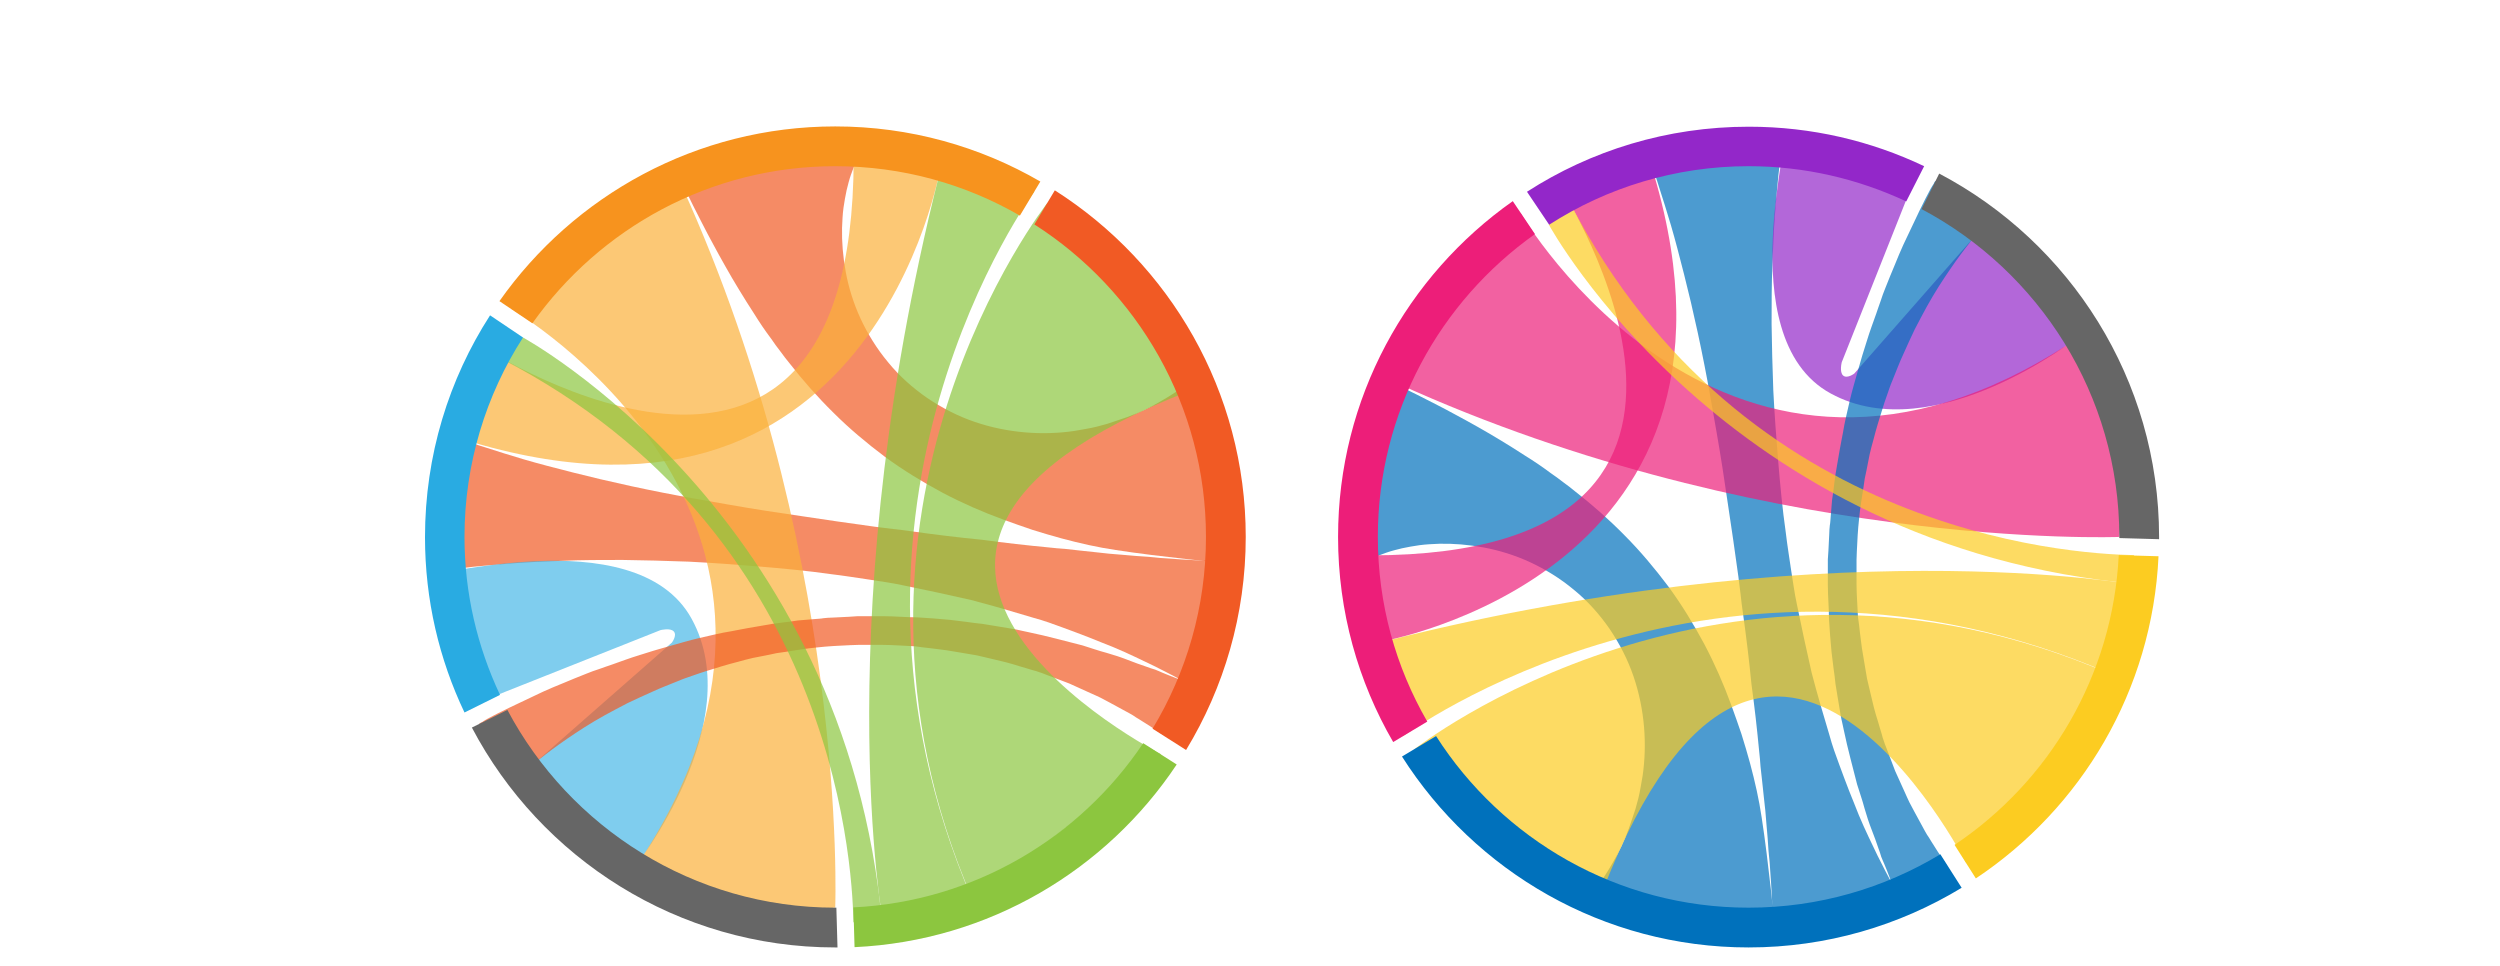
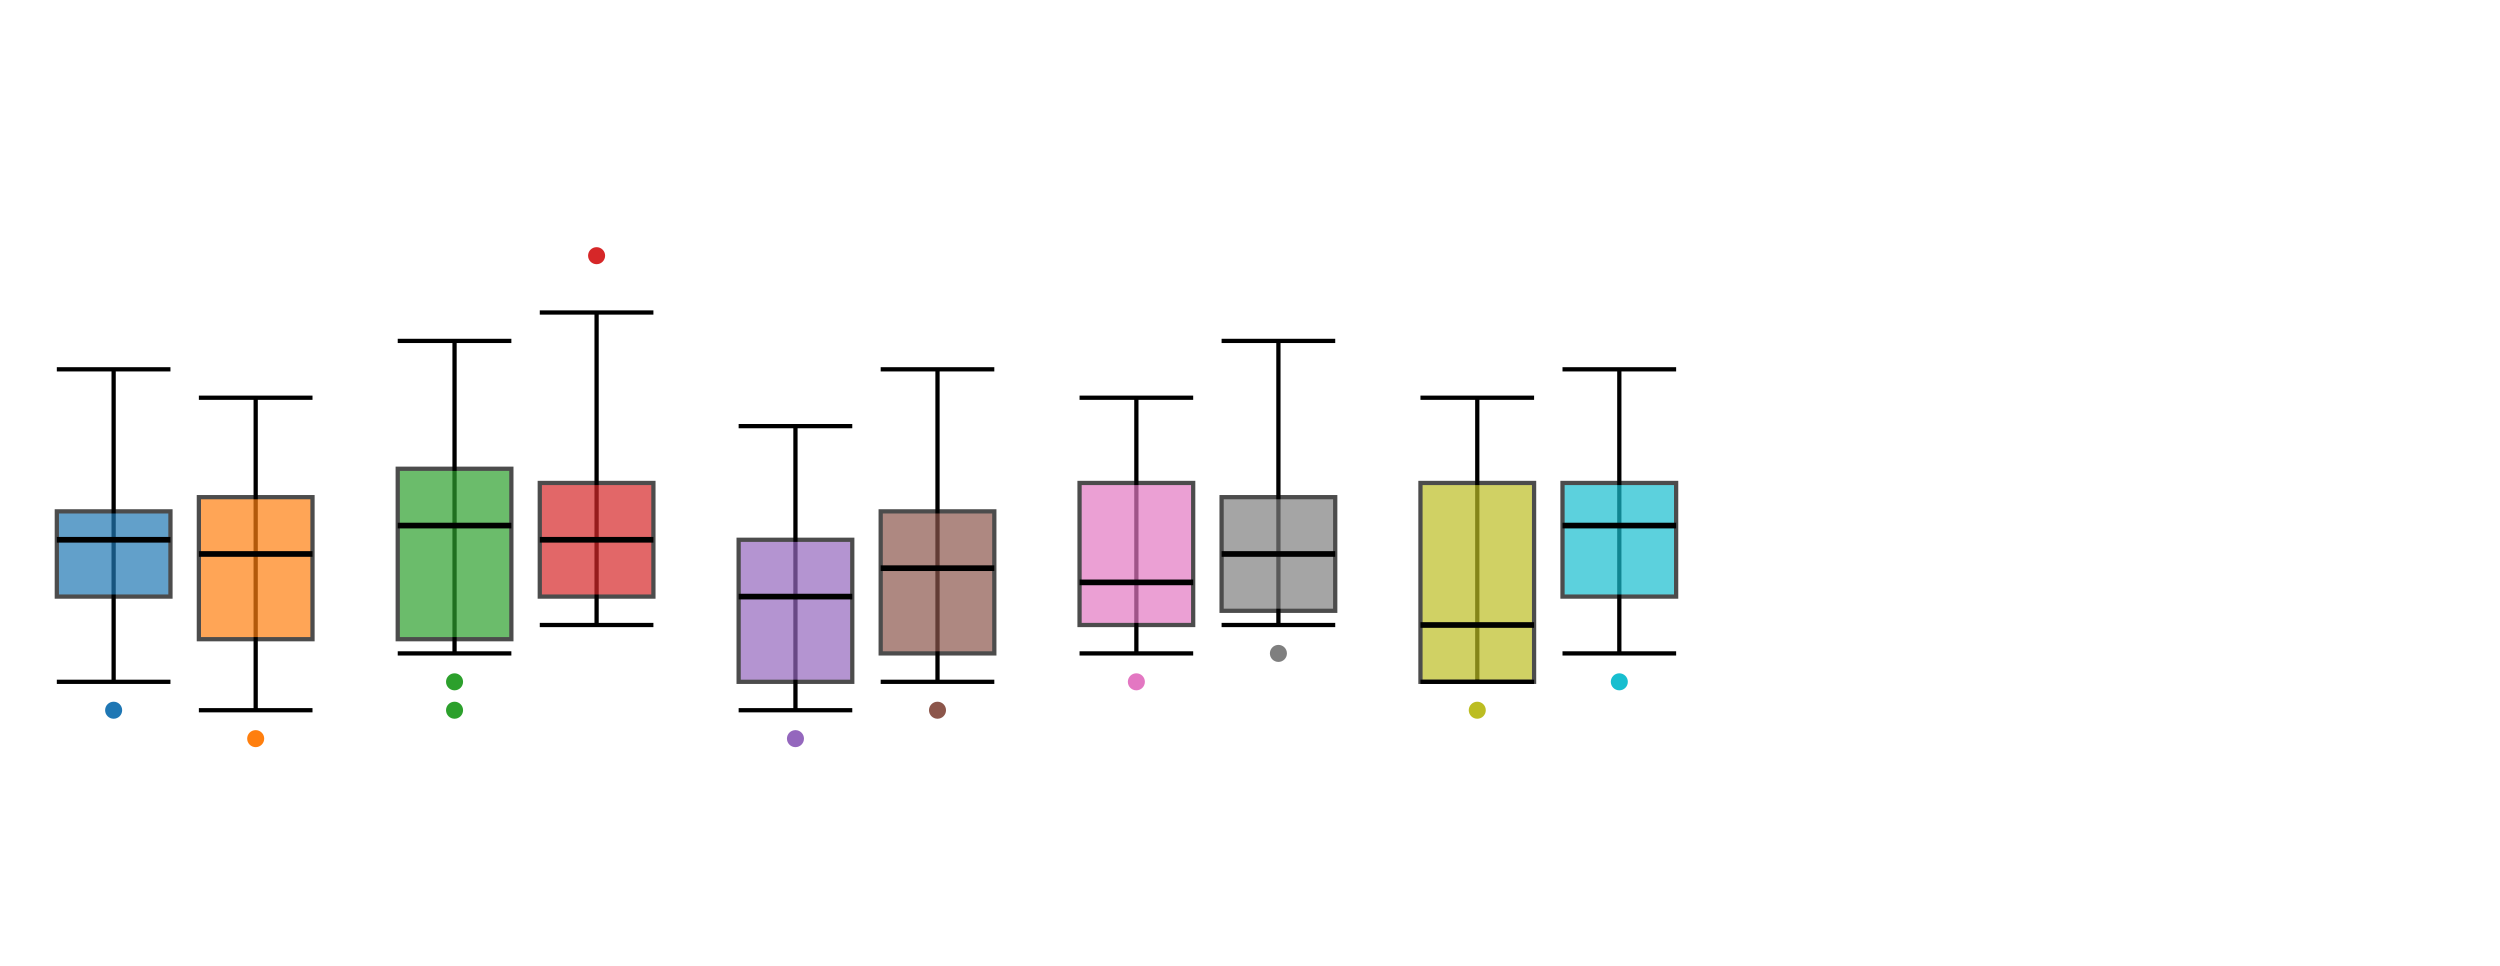
- <svg width="900" height="340" viewBox="-90,-30,880,340" style="max-width: 100%; height: auto; font: 10px sans-serif;" id="svg">
-   <g id="g_11">
-     <g opacity="0.7" id="g_17">
-       <path d="M69.7,123.6c0,0,1,0.4,3,1.1c2,0.7,4.8,1.8,8.5,2.9c3.7,1.2,8.1,2.6,13.2,4.1c5.1,1.5,10.9,3,17.2,4.6    c12.6,3.2,27.5,6.5,43.4,9.3c8,1.4,16.2,2.9,24.6,4.2c8.4,1.3,16.9,2.5,25.5,3.8c4.3,0.6,8.6,1.2,12.8,1.8    c2.1,0.3,4.3,0.5,6.4,0.8c2.1,0.2,4.3,0.5,6.4,0.8c8.5,1.2,16.8,2.2,25,3c8.1,1.1,16,2,23.5,2.7c1.9,0.2,3.7,0.4,5.6,0.5    c1.8,0.2,3.6,0.4,5.4,0.6c3.5,0.4,6.9,0.7,10.2,1.1c3.3,0.3,6.5,0.5,9.5,0.8c1.5,0.1,3,0.2,4.4,0.3c1.4,0.1,2.8,0.3,4.1,0.4    c5.4,0.4,10.1,0.7,14,0.9c7.8,0.4,12.4,0.2,12.4,0.2l-12.6,45.5c0,0-3.7-2.3-10.5-5.8c-3.4-1.8-7.5-3.8-12.2-6    c-2.4-1.1-4.9-2.3-7.6-3.4c-2.7-1.1-5.6-2.2-8.5-3.4c-3-1.2-6.1-2.3-9.3-3.5c-1.6-0.6-3.3-1.2-5-1.8c-1.7-0.6-3.4-1.1-5.2-1.6    c-7-2.1-14.4-4.3-22.1-6.3c-7.8-1.8-15.8-3.5-24.1-5.2c-4.1-0.9-8.3-1.4-12.5-2.1c-4.2-0.6-8.4-1.3-12.7-1.8    c-8.4-1.2-17-2-25.4-2.7c-8.4-0.7-16.7-1.3-24.7-1.7c-8.1-0.3-15.9-0.5-23.3-0.6c-7.4,0-14.4,0-20.9,0.3    c-6.5,0.2-12.5,0.5-17.8,0.9c-5.3,0.4-9.9,0.8-13.8,1.2c-3.8,0.4-12.1,1.6-12.1,1.6L69.7,123.6z" fill="#F15A24" id="path_27" />
-     </g>
-     <g opacity="0.7" id="g_16">
-       <path d="M332.7,101.1c0,0-0.2,0.2-0.5,0.5c-0.3,0.3-0.8,0.8-1.5,1.3c-0.6,0.5-1.4,1.2-2.4,1.9c-0.5,0.4-1,0.8-1.5,1.2    c-0.6,0.4-1.1,0.8-1.8,1.2c-2.5,1.8-5.6,3.6-9.2,5.6c-3.6,1.9-7.8,3.7-12.5,5.2c-1.2,0.4-2.4,0.8-3.6,1.2c-1.2,0.3-2.5,0.7-3.7,1    c-1.3,0.3-2.6,0.6-3.9,0.8c-1.3,0.2-2.7,0.5-4,0.7c-5.5,0.8-11.3,1-17.2,0.5c-5.9-0.5-12-1.7-17.8-3.7c-5.9-2-11.5-4.9-16.7-8.4    c-5.2-3.6-9.9-7.8-13.8-12.6c-4-4.8-7.2-10-9.7-15.4c-2.5-5.4-4.2-11-5.2-16.4c-1-5.4-1.4-10.6-1.3-15.5c0.1-2.4,0.2-4.7,0.5-7    c0.3-2.2,0.7-4.3,1.1-6.2c0.5-2,0.9-3.7,1.5-5.4c0.6-1.6,1.1-3.1,1.7-4.4c0.6-1.3,1.1-2.4,1.7-3.4c0.5-0.9,1-1.7,1.5-2.2    c0.4-0.5,0.7-0.8,1-1l-28,1.5c-0.9,1.6-2.4,2.9-4.7,3.6c-6.8,2-13.7,3.9-20.7,5.3c-1.9,0.4-3.8,0.2-5.5-0.5    c-1.2,0.9-2.8,1.4-4.7,1.4c-1.2,0-2.2-0.2-3.2-0.6c0.7,1.5,1.5,3.3,2.5,5.2c1.7,3.5,3.7,7.6,6.1,12.2c1.2,2.3,2.4,4.7,3.8,7.2    c1.3,2.5,2.8,5.1,4.3,7.8c1.5,2.7,3.1,5.4,4.8,8.2c1.7,2.8,3.5,5.7,5.4,8.6c1.8,2.9,3.8,5.9,6,8.8c1,1.5,2.1,3,3.2,4.4    c1.1,1.5,2.2,3,3.4,4.4c4.6,5.9,9.7,11.7,15.3,17.2c5.5,5.5,11.7,10.7,18.1,15.5c6.4,4.7,13.3,8.9,20.2,12.6    c7,3.7,14.1,6.8,21.2,9.4c3.5,1.3,7,2.5,10.5,3.7c3.5,1.1,6.9,2.1,10.2,3c6.7,1.8,13,3.2,19.1,4.1c15.4,2.4,39.2,4.7,39.2,4.7    L332.7,101.1z" fill="#F15A24" id="path_26" />
-     </g>
-     <path d="M67,170.2l11.8,46.9l63.7-25.3c0,0,3.5-0.9,4.7,0.5c1.2,1.4-0.7,3.9-0.7,3.9l-49,43l36,36c0,0,40-50.7,20-87.3   C133.5,151.2,55.7,176.2,67,170.2z" opacity="0.6" fill="#29ABE2" id="path_25" />
-     <path d="M204,289.5c0,0,5-128.9-57-260.5L89.9,78.7c0,0,125.1,72.7,45.5,194c-1.8,2.5,29,20,29,20L204,289.5z" opacity="0.7" fill="#FBB03B" id="path_24" />
-     <path d="M69.7,123.6l11-31c0,0,133.8,86.7,129.7-74C210.3,18.7,241,29,241,29S217.1,171.9,69.7,123.6z" opacity="0.7" fill="#FBB03B" id="path_23" />
-     <g opacity="0.7" id="g_15">
-       <path d="M78.7,224.7c0,0,0.2-0.1,0.7-0.4c0.3-0.1,0.6-0.3,1-0.6c0.3-0.2,0.7-0.4,1.2-0.7c1.8-1,4.4-2.3,7.7-3.9    c3.3-1.6,7.3-3.5,11.8-5.6c2.3-1,4.7-2.1,7.3-3.1c2.6-1.1,5.3-2.2,8.1-3.3c1.4-0.6,2.9-1.1,4.4-1.6c1.5-0.5,3-1.1,4.6-1.6    c3.1-1.1,6.3-2.3,9.6-3.3c3.3-1.1,6.8-2.1,10.3-3.1c1.7-0.5,3.5-1,5.3-1.5c1.8-0.5,3.6-1,5.4-1.4c3.7-0.8,7.4-1.8,11.3-2.4    c1.9-0.4,3.8-0.7,5.8-1.1c1.9-0.3,3.9-0.7,5.8-1c1-0.2,2-0.3,2.9-0.5l3-0.4c2-0.2,4-0.5,6-0.8c2-0.2,4-0.3,6-0.5    c1-0.1,2-0.1,3-0.3c1-0.1,2-0.2,3-0.2l6-0.3c1-0.1,2-0.1,3-0.2l3,0c2,0,4,0,6,0c2,0,4,0.1,6,0.2c2,0.1,4,0.2,5.9,0.2    c2,0.1,3.9,0.3,5.9,0.4c1.9,0.2,3.9,0.3,5.8,0.5c1.9,0.2,3.8,0.5,5.7,0.7c1.9,0.3,3.8,0.5,5.6,0.7c1.8,0.3,3.7,0.6,5.5,0.9    c1.8,0.3,3.6,0.6,5.4,0.9c1.8,0.3,3.5,0.8,5.2,1.1c6.8,1.4,13.2,3.2,19.2,4.7c2.9,0.9,5.7,1.9,8.4,2.6c1.3,0.4,2.6,0.8,3.9,1.2    c1.3,0.4,2.5,0.9,3.6,1.3c2.3,0.9,4.5,1.7,6.6,2.4c1,0.4,2,0.7,3,1c0.9,0.4,1.8,0.7,2.6,1.1c3.3,1.4,6,2.3,7.8,3.1    c1.8,0.7,2.8,1.1,2.8,1.1l-10,17.9c0,0-0.8-0.5-2.3-1.5c-1.5-1-3.7-2.5-6.5-4.2c-0.7-0.4-1.5-0.9-2.2-1.4    c-0.8-0.5-1.6-0.9-2.5-1.4c-1.8-1-3.7-2-5.7-3.1c-1-0.5-2.1-1.1-3.2-1.7c-1.1-0.5-2.3-1.1-3.5-1.6c-2.4-1.1-4.9-2.2-7.5-3.4    c-2.7-1-5.5-2.1-8.4-3.2c-0.7-0.3-1.5-0.6-2.2-0.8c-0.7-0.3-1.5-0.5-2.3-0.7c-1.5-0.5-3.1-0.9-4.7-1.4c-1.6-0.5-3.2-1-4.8-1.4    c-1.6-0.4-3.3-0.8-5-1.2c-1.7-0.4-3.4-0.8-5.1-1.2c-1.7-0.3-3.5-0.6-5.3-0.9c-1.8-0.3-3.6-0.6-5.4-0.9c-1.8-0.3-3.6-0.4-5.5-0.7    c-1.8-0.2-3.7-0.4-5.6-0.7c-1.9-0.1-3.8-0.2-5.7-0.3c-1.9-0.1-3.8-0.2-5.7-0.2c-1.9,0-3.8,0-5.7,0h-2.9c-1,0-1.9,0.1-2.9,0.1    l-5.8,0.3c-1.9,0.1-3.8,0.3-5.8,0.5c-1.9,0.2-3.8,0.4-5.7,0.7c-1.9,0.3-3.8,0.6-5.7,0.9l-2.8,0.4c-0.9,0.2-1.9,0.4-2.8,0.6    c-1.9,0.4-3.7,0.7-5.6,1.1c-1.8,0.4-3.6,0.9-5.4,1.4c-3.6,0.9-7.1,2-10.6,3.1c-1.7,0.5-3.4,1.1-5.1,1.7c-1.7,0.6-3.3,1.1-4.9,1.8    c-3.2,1.3-6.4,2.5-9.4,3.9c-3,1.3-5.9,2.7-8.7,4c-1.4,0.7-2.7,1.4-4,2.1c-1.3,0.7-2.6,1.4-3.9,2.1c-2.5,1.4-4.9,2.8-7.1,4.2    c-2.2,1.4-4.3,2.8-6.2,4.1c-3.8,2.6-7,5-9.6,7.1c-2.6,2-4.4,3.8-5.7,4.9c-0.3,0.3-0.6,0.5-0.8,0.8c-0.2,0.2-0.4,0.4-0.5,0.5    c-0.3,0.3-0.5,0.5-0.5,0.5L78.7,224.7z" fill="#F15A24" id="path_22" />
-     </g>
-     <path d="M94.1,88.8l-13.4,4.6C202.4,152.4,210,271.6,210.4,294.6c0.4,0.1,0.8,0.4,1.1,1c0.5,1,1.2,2,1.9,2.9   c2.1-0.1,4.2-0.1,6.2-0.1c0.7-1.2,0.8-2.1,1-2.4C207.9,150.7,94.1,88.8,94.1,88.8z" opacity="0.7" fill="#8CC63F" id="path_21" />
-     <path d="M221,296c0,0-20.6-110.8,21.4-271.5c0.7,0,31.7,12.9,31.7,12.9S192.3,148,252.3,286.7   C252.3,287.3,221,296,221,296z" opacity="0.7" fill="#8CC63F" id="path_20" />
-     <path d="M278.7,41.4c0,0-85.7,108.6-26.3,245.3l66.3-51.2c0,0-142-72.6,16.7-130.4C335.5,105.3,278.7,41.4,278.7,41.4z   " opacity="0.7" fill="#8CC63F" id="path_19" />
-     <g opacity="0.7" id="g_14">
-       <path d="M490.1,24.7c0,0,0.4,1,1.1,3c0.7,1.9,1.8,4.8,2.9,8.5c1.2,3.7,2.6,8.1,4.1,13.2c1.5,5.1,3,10.9,4.6,17.2    c3.2,12.6,6.5,27.5,9.3,43.4c1.4,8,2.9,16.2,4.2,24.6c1.3,8.4,2.5,16.9,3.8,25.5c0.6,4.3,1.2,8.6,1.8,12.8    c0.3,2.1,0.5,4.3,0.8,6.4c0.2,2.1,0.5,4.3,0.8,6.4c1.2,8.5,2.2,16.8,3,25c1.1,8.1,2,16,2.7,23.5c0.2,1.9,0.4,3.7,0.5,5.6    c0.2,1.8,0.4,3.6,0.6,5.4c0.4,3.5,0.7,6.9,1.1,10.2c0.3,3.3,0.5,6.5,0.8,9.5c0.1,1.5,0.2,3,0.3,4.4c0.1,1.4,0.3,2.8,0.4,4.1    c0.4,5.4,0.7,10.1,0.9,14c0.4,7.8,0.2,12.4,0.2,12.4l45.5-12.6c0,0-2.3-3.7-5.8-10.5c-1.8-3.4-3.8-7.5-6-12.2    c-1.1-2.4-2.3-4.9-3.4-7.6c-1.1-2.7-2.2-5.6-3.4-8.5c-1.2-3-2.3-6.1-3.5-9.3c-0.6-1.6-1.2-3.3-1.8-5c-0.6-1.7-1.1-3.4-1.6-5.2    c-2.1-7-4.3-14.4-6.3-22.1c-1.8-7.8-3.5-15.8-5.2-24.1c-0.9-4.1-1.4-8.3-2.1-12.5c-0.6-4.2-1.3-8.4-1.8-12.7    c-1.2-8.4-2-17-2.7-25.4c-0.7-8.4-1.3-16.7-1.7-24.7c-0.3-8.1-0.5-15.9-0.6-23.3c0-7.4,0-14.4,0.3-20.9c0.2-6.5,0.5-12.5,0.9-17.8    c0.4-5.3,0.8-9.9,1.2-13.8c0.4-3.8,1.6-12.1,1.6-12.1L490.1,24.7z" fill="#0071BC" id="path_18" />
-     </g>
-     <g opacity="0.7" id="g_13">
-       <path d="M467.6,287.7c0,0,0.2-0.2,0.5-0.5c0.3-0.3,0.8-0.8,1.3-1.5c0.5-0.6,1.2-1.4,1.9-2.4c0.4-0.5,0.8-1,1.2-1.5    c0.4-0.6,0.8-1.1,1.2-1.8c1.8-2.5,3.6-5.6,5.6-9.2c1.9-3.6,3.7-7.8,5.2-12.5c0.4-1.2,0.8-2.4,1.2-3.6c0.3-1.2,0.7-2.5,1-3.7    c0.3-1.3,0.6-2.6,0.8-3.9c0.2-1.3,0.5-2.7,0.7-4c0.8-5.5,1-11.3,0.5-17.2c-0.5-5.9-1.7-12-3.7-17.8c-2-5.9-4.9-11.5-8.4-16.7    c-3.6-5.2-7.8-9.9-12.6-13.8c-4.8-4-10-7.2-15.4-9.7c-5.4-2.5-11-4.2-16.4-5.2c-5.4-1-10.6-1.4-15.5-1.3c-2.4,0.1-4.7,0.2-7,0.5    c-2.2,0.3-4.3,0.7-6.2,1.1c-2,0.5-3.7,0.9-5.4,1.5c-1.6,0.6-3.1,1.1-4.4,1.7c-1.3,0.6-2.4,1.1-3.4,1.7c-0.9,0.5-1.7,1-2.2,1.5    c-0.5,0.4-0.8,0.7-1,1l1.5-28c1.6-0.9,2.9-2.4,3.6-4.7c2-6.8,3.9-13.7,5.3-20.7c0.4-1.9,0.2-3.8-0.5-5.5c0.9-1.2,1.4-2.8,1.4-4.7    c0-1.2-0.2-2.2-0.6-3.2c1.5,0.7,3.3,1.5,5.2,2.5c3.5,1.7,7.6,3.7,12.2,6.1c2.3,1.2,4.7,2.4,7.2,3.8c2.5,1.3,5.1,2.8,7.8,4.3    c2.7,1.5,5.4,3.1,8.2,4.8c2.8,1.7,5.7,3.5,8.6,5.4c2.9,1.8,5.9,3.8,8.8,6c1.5,1,3,2.1,4.4,3.2c1.5,1.1,3,2.2,4.4,3.4    c5.9,4.6,11.7,9.7,17.2,15.3c5.5,5.5,10.7,11.7,15.5,18.1c4.7,6.4,8.9,13.3,12.6,20.2c3.7,7,6.8,14.1,9.4,21.2    c1.3,3.5,2.5,7,3.7,10.5c1.1,3.5,2.1,6.9,3,10.2c1.8,6.7,3.2,13,4.1,19.1c2.4,15.4,4.7,39.2,4.7,39.2L467.6,287.7z" fill="#0071BC" id="path_17" />
-     </g>
-     <path d="M536.7,22l46.9,11.8l-25.3,63.7c0,0-0.9,3.5,0.5,4.7c1.4,1.2,3.9-0.7,3.9-0.7l43-49l36,36c0,0-50.7,40-87.3,20   C517.7,88.5,542.7,10.7,536.7,22z" opacity="0.7" fill="#9327C9" id="path_16" />
-     <path d="M656,159c0,0-128.9,5-260.5-57l49.7-57.1c0,0,72.7,125.1,194,45.5c2.5-1.8,20,29,20,29L656,159z" opacity="0.7" fill="#ED1E79" id="path_15" />
-     <path d="M490.1,24.7l-31,11c0,0,86.7,133.8-74,129.7c0-0.1,10.3,30.6,10.3,30.6S538.4,172.1,490.1,24.7z" opacity="0.7" fill="#ED1E79" id="path_14" />
-     <g opacity="0.7" id="g_12">
-       <path d="M591.2,33.7c0,0-0.1,0.2-0.4,0.7c-0.1,0.3-0.3,0.6-0.6,1c-0.2,0.3-0.4,0.7-0.7,1.2c-1,1.8-2.3,4.4-3.9,7.7    c-1.6,3.3-3.5,7.3-5.6,11.8c-1,2.3-2.1,4.7-3.1,7.3c-1.1,2.6-2.2,5.3-3.3,8.1c-0.6,1.4-1.1,2.9-1.6,4.4c-0.5,1.5-1.1,3-1.6,4.6    c-1.1,3.1-2.3,6.3-3.3,9.6c-1.1,3.3-2.1,6.8-3.1,10.3c-0.5,1.7-1,3.5-1.5,5.3c-0.5,1.8-1,3.6-1.4,5.4c-0.8,3.7-1.8,7.4-2.4,11.3    c-0.4,1.9-0.7,3.8-1.1,5.8c-0.3,1.9-0.7,3.9-1,5.8c-0.2,1-0.3,2-0.5,2.9l-0.4,3c-0.2,2-0.5,4-0.8,6c-0.2,2-0.3,4-0.5,6    c-0.1,1-0.1,2-0.3,3c-0.1,1-0.2,2-0.2,3l-0.3,6c-0.1,1-0.1,2-0.2,3l0,3c0,2,0,4,0,6c0,2,0.1,4,0.2,6c0.1,2,0.2,4,0.2,5.9    c0.1,2,0.3,3.9,0.4,5.9c0.2,1.9,0.3,3.9,0.5,5.8c0.2,1.9,0.5,3.8,0.7,5.7c0.3,1.9,0.5,3.8,0.7,5.6c0.3,1.8,0.6,3.7,0.9,5.5    c0.3,1.8,0.6,3.6,0.9,5.4c0.3,1.8,0.8,3.5,1.1,5.2c1.4,6.8,3.2,13.2,4.7,19.2c0.9,2.9,1.9,5.7,2.6,8.4c0.4,1.3,0.8,2.6,1.2,3.9    c0.4,1.3,0.9,2.5,1.3,3.6c0.9,2.3,1.7,4.5,2.4,6.6c0.4,1,0.7,2,1,3c0.4,0.9,0.7,1.8,1.1,2.6c1.4,3.3,2.3,6,3.1,7.8    c0.7,1.8,1.1,2.8,1.1,2.8l17.9-10c0,0-0.5-0.8-1.5-2.3c-1-1.5-2.5-3.7-4.2-6.5c-0.4-0.7-0.9-1.5-1.4-2.2c-0.5-0.8-0.9-1.6-1.4-2.5    c-1-1.8-2-3.7-3.1-5.7c-0.5-1-1.1-2.1-1.7-3.2c-0.5-1.1-1.1-2.3-1.6-3.5c-1.1-2.4-2.2-4.9-3.4-7.5c-1-2.7-2.1-5.5-3.2-8.4    c-0.3-0.7-0.6-1.5-0.8-2.2c-0.3-0.7-0.5-1.5-0.7-2.3c-0.5-1.5-0.9-3.1-1.4-4.7c-0.5-1.6-1-3.2-1.4-4.8c-0.4-1.6-0.8-3.3-1.2-5    c-0.4-1.7-0.8-3.4-1.2-5.1c-0.3-1.7-0.6-3.5-0.9-5.3c-0.3-1.8-0.6-3.6-0.9-5.4c-0.3-1.8-0.4-3.6-0.7-5.5c-0.2-1.8-0.4-3.7-0.7-5.6    c-0.1-1.9-0.2-3.8-0.3-5.7c-0.1-1.9-0.2-3.8-0.2-5.7c0-1.9,0-3.8,0-5.7v-2.9c0-1,0.1-1.9,0.1-2.9l0.3-5.8c0.1-1.9,0.3-3.8,0.5-5.8    c0.2-1.9,0.4-3.8,0.7-5.7c0.3-1.9,0.6-3.8,0.9-5.7l0.4-2.8c0.2-0.9,0.4-1.9,0.6-2.8c0.4-1.9,0.7-3.7,1.1-5.6    c0.4-1.8,0.9-3.6,1.4-5.4c0.9-3.6,2-7.1,3.1-10.6c0.5-1.7,1.1-3.4,1.7-5.1c0.6-1.7,1.1-3.3,1.8-4.9c1.3-3.2,2.5-6.4,3.9-9.4    c1.3-3,2.7-5.9,4-8.7c0.7-1.4,1.4-2.7,2.1-4c0.7-1.3,1.4-2.6,2.1-3.9c1.4-2.5,2.8-4.9,4.2-7.1c1.4-2.2,2.8-4.3,4.1-6.2    c2.6-3.8,5-7,7.1-9.6c2-2.6,3.8-4.4,4.9-5.7c0.3-0.3,0.5-0.6,0.8-0.8c0.2-0.2,0.4-0.4,0.5-0.5c0.3-0.3,0.5-0.5,0.5-0.5L591.2,33.7    z" fill="#0071BC" id="path_13" />
-     </g>
-     <path d="M455.2,49.1l4.6-13.4C518.9,157.4,638.1,165,661.1,165.4c0.1,0.4,0.4,0.8,1,1.1c1,0.5,2,1.2,2.9,1.9   c-0.1,2.1-0.1,4.2-0.1,6.2c-1.2,0.7-2.1,0.8-2.4,1C517.2,162.9,455.2,49.1,455.2,49.1z" opacity="0.7" fill="#FCCC21" id="path_12" />
-     <path d="M662.5,176c0,0-110.8-20.6-271.5,21.4c0,0.7,12.9,31.7,12.9,31.7s110.6-81.8,249.3-21.8   C653.8,207.3,662.5,176,662.5,176z" opacity="0.7" fill="#FCCC21" id="path_11" />
-     <path d="M407.9,233.7c0,0,108.6-85.7,245.3-26.3L602,273.6c0,0-72.6-142-130.4,16.7   C471.8,290.5,407.9,233.7,407.9,233.7z" opacity="0.7" fill="#FCCC21" id="path_10" />
-   </g>
-   <g id="g">
-     <path d="M312.4,231.6c-22.3,33.3-59.5,55.7-102,57.8l0.4,14c47.3-2.2,88.7-27.2,113.4-64.3L312.4,231.6z" fill="#8CC63F" id="path_9" />
-     <path d="M274.1,49c36.3,23.2,60.4,63.9,60.4,110c0,24.7-6.9,47.8-18.8,67.5l11.8,7.5c13.3-21.9,21-47.6,21-75   c0-51.2-26.8-96.3-67.2-122L274.1,49z" fill="#F15A24" id="path_8" />
-     <path d="M73.5,159c0-25.8,7.6-50,20.6-70.2l-11.6-7.8c-14.5,22.5-22.9,49.3-22.9,78.1c0,22.1,5,43,13.9,61.7l12.5-6.2   C78,197.6,73.5,178.8,73.5,159z" fill="#29ABE2" id="path_7" />
-     <path d="M204.4,289.5c-0.1,0-0.3,0-0.4,0c-50,0-93.5-28.3-115.4-69.6l-12.5,6.2c24.2,46,72.5,77.4,127.9,77.4   c0.3,0,0.5,0,0.8,0L204.4,289.5z" fill="#666666" id="path_6" />
-     <path d="M97.4,83.8C121.1,50.4,160,28.5,204,28.5c23.6,0,45.8,6.3,65,17.4l7.2-12C255,21.6,230.3,14.5,204,14.5   c-48.8,0-92,24.3-118.2,61.5L97.4,83.8z" fill="#F7931E" id="path_5" />
-     <path d="M598,267.4c33.3-22.3,55.7-59.5,57.8-102l14,0.4c-2.2,47.3-27.2,88.7-64.3,113.4L598,267.4z" fill="#FCCC21" id="path_4" />
-     <path d="M415.5,229.1c23.2,36.3,63.9,60.4,110,60.4c24.7,0,47.8-6.9,67.5-18.8l7.5,11.8c-21.9,13.3-47.6,21-75,21   c-51.2,0-96.3-26.8-122-67.2L415.5,229.1z" fill="#0071BC" id="path_3" />
-     <path d="M525.5,28.5c-25.8,0-50,7.6-70.2,20.6l-7.8-11.6c22.5-14.5,49.3-22.9,78.1-22.9c22.1,0,43,5,61.7,13.9   L581,40.9C564.1,33,545.3,28.5,525.5,28.5z" fill="#9327C9" id="path_2" />
-     <path d="M656,159.4c0-0.1,0-0.3,0-0.4c0-50-28.3-93.5-69.6-115.4l6.2-12.5c46,24.2,77.4,72.5,77.4,127.9   c0,0.3,0,0.5,0,0.8L656,159.4z" fill="#666666" id="path_1" />
-     <path d="M450.3,52.4C416.9,76.1,395,115,395,159c0,23.6,6.3,45.8,17.4,65l-12,7.2C388.1,210,381,185.3,381,159   c0-48.8,24.3-92,61.5-118.2L450.3,52.4z" fill="#ED1E79" id="path" />
-     <g id="g_10">
- 	</g>
-     <g id="g_9">
- 	</g>
-     <g id="g_8">
- 	</g>
-     <g id="g_7">
- 	</g>
-     <g id="g_6">
- 	</g>
-     <g id="g_5">
- 	</g>
-     <g id="g_4">
- 	</g>
-     <g id="g_3">
- 	</g>
-     <g id="g_2">
- 	</g>
-     <g id="g_1">
- 	</g>
-   </g>
+ <svg xmlns="http://www.w3.org/2000/svg" width="900" height="340" viewBox="-420,-170,880,340" style="max-width: 100%; height: auto; font: 10px sans-serif;">
+   <line x1="-380" y1="-40" x2="-380" y2="70" stroke="#000" stroke-width="1.5" />
+   <rect x="-400" y="10" width="40" height="30" fill="#1f77b4" stroke="#000" stroke-width="1.5" opacity="0.7" />
+   <line x1="-400" y1="20" x2="-360" y2="20" stroke="#000" stroke-width="2" />
+   <line x1="-400" y1="-40" x2="-360" y2="-40" stroke="#000" stroke-width="1.5" />
+   <line x1="-400" y1="70" x2="-360" y2="70" stroke="#000" stroke-width="1.5" />
+   <circle cx="-380" cy="80" r="3" fill="#1f77b4" />
+   <line x1="-330" y1="-30" x2="-330" y2="80" stroke="#000" stroke-width="1.5" />
+   <rect x="-350" y="5" width="40" height="50" fill="#ff7f0e" stroke="#000" stroke-width="1.5" opacity="0.7" />
+   <line x1="-350" y1="25" x2="-310" y2="25" stroke="#000" stroke-width="2" />
+   <line x1="-350" y1="-30" x2="-310" y2="-30" stroke="#000" stroke-width="1.5" />
+   <line x1="-350" y1="80" x2="-310" y2="80" stroke="#000" stroke-width="1.5" />
+   <circle cx="-330" cy="90" r="3" fill="#ff7f0e" />
+   <line x1="-260" y1="-50" x2="-260" y2="60" stroke="#000" stroke-width="1.5" />
+   <rect x="-280" y="-5" width="40" height="60" fill="#2ca02c" stroke="#000" stroke-width="1.5" opacity="0.7" />
+   <line x1="-280" y1="15" x2="-240" y2="15" stroke="#000" stroke-width="2" />
+   <line x1="-280" y1="-50" x2="-240" y2="-50" stroke="#000" stroke-width="1.5" />
+   <line x1="-280" y1="60" x2="-240" y2="60" stroke="#000" stroke-width="1.5" />
+   <circle cx="-260" cy="70" r="3" fill="#2ca02c" />
+   <circle cx="-260" cy="80" r="3" fill="#2ca02c" />
+   <line x1="-210" y1="-60" x2="-210" y2="50" stroke="#000" stroke-width="1.5" />
+   <rect x="-230" y="0" width="40" height="40" fill="#d62728" stroke="#000" stroke-width="1.5" opacity="0.7" />
+   <line x1="-230" y1="20" x2="-190" y2="20" stroke="#000" stroke-width="2" />
+   <line x1="-230" y1="-60" x2="-190" y2="-60" stroke="#000" stroke-width="1.5" />
+   <line x1="-230" y1="50" x2="-190" y2="50" stroke="#000" stroke-width="1.5" />
+   <circle cx="-210" cy="-80" r="3" fill="#d62728" />
+   <line x1="-140" y1="-20" x2="-140" y2="80" stroke="#000" stroke-width="1.5" />
+   <rect x="-160" y="20" width="40" height="50" fill="#9467bd" stroke="#000" stroke-width="1.5" opacity="0.7" />
+   <line x1="-160" y1="40" x2="-120" y2="40" stroke="#000" stroke-width="2" />
+   <line x1="-160" y1="-20" x2="-120" y2="-20" stroke="#000" stroke-width="1.5" />
+   <line x1="-160" y1="80" x2="-120" y2="80" stroke="#000" stroke-width="1.5" />
+   <circle cx="-140" cy="90" r="3" fill="#9467bd" />
+   <line x1="-90" y1="-40" x2="-90" y2="70" stroke="#000" stroke-width="1.5" />
+   <rect x="-110" y="10" width="40" height="50" fill="#8c564b" stroke="#000" stroke-width="1.5" opacity="0.7" />
+   <line x1="-110" y1="30" x2="-70" y2="30" stroke="#000" stroke-width="2" />
+   <line x1="-110" y1="-40" x2="-70" y2="-40" stroke="#000" stroke-width="1.5" />
+   <line x1="-110" y1="70" x2="-70" y2="70" stroke="#000" stroke-width="1.5" />
+   <circle cx="-90" cy="80" r="3" fill="#8c564b" />
+   <line x1="-20" y1="-30" x2="-20" y2="60" stroke="#000" stroke-width="1.5" />
+   <rect x="-40" y="0" width="40" height="50" fill="#e377c2" stroke="#000" stroke-width="1.5" opacity="0.7" />
+   <line x1="-40" y1="35" x2="0" y2="35" stroke="#000" stroke-width="2" />
+   <line x1="-40" y1="-30" x2="0" y2="-30" stroke="#000" stroke-width="1.5" />
+   <line x1="-40" y1="60" x2="0" y2="60" stroke="#000" stroke-width="1.5" />
+   <circle cx="-20" cy="70" r="3" fill="#e377c2" />
+   <line x1="30" y1="-50" x2="30" y2="50" stroke="#000" stroke-width="1.5" />
+   <rect x="10" y="5" width="40" height="40" fill="#7f7f7f" stroke="#000" stroke-width="1.5" opacity="0.7" />
+   <line x1="10" y1="25" x2="50" y2="25" stroke="#000" stroke-width="2" />
+   <line x1="10" y1="-50" x2="50" y2="-50" stroke="#000" stroke-width="1.5" />
+   <line x1="10" y1="50" x2="50" y2="50" stroke="#000" stroke-width="1.5" />
+   <circle cx="30" cy="60" r="3" fill="#7f7f7f" />
+   <line x1="100" y1="-30" x2="100" y2="70" stroke="#000" stroke-width="1.5" />
+   <rect x="80" y="0" width="40" height="70" fill="#bcbd22" stroke="#000" stroke-width="1.5" opacity="0.7" />
+   <line x1="80" y1="50" x2="120" y2="50" stroke="#000" stroke-width="2" />
+   <line x1="80" y1="-30" x2="120" y2="-30" stroke="#000" stroke-width="1.5" />
+   <line x1="80" y1="70" x2="120" y2="70" stroke="#000" stroke-width="1.5" />
+   <circle cx="100" cy="80" r="3" fill="#bcbd22" />
+   <line x1="150" y1="-40" x2="150" y2="60" stroke="#000" stroke-width="1.5" />
+   <rect x="130" y="0" width="40" height="40" fill="#17becf" stroke="#000" stroke-width="1.5" opacity="0.7" />
+   <line x1="130" y1="15" x2="170" y2="15" stroke="#000" stroke-width="2" />
+   <line x1="130" y1="-40" x2="170" y2="-40" stroke="#000" stroke-width="1.5" />
+   <line x1="130" y1="60" x2="170" y2="60" stroke="#000" stroke-width="1.5" />
+   <circle cx="150" cy="70" r="3" fill="#17becf" />
</svg>
